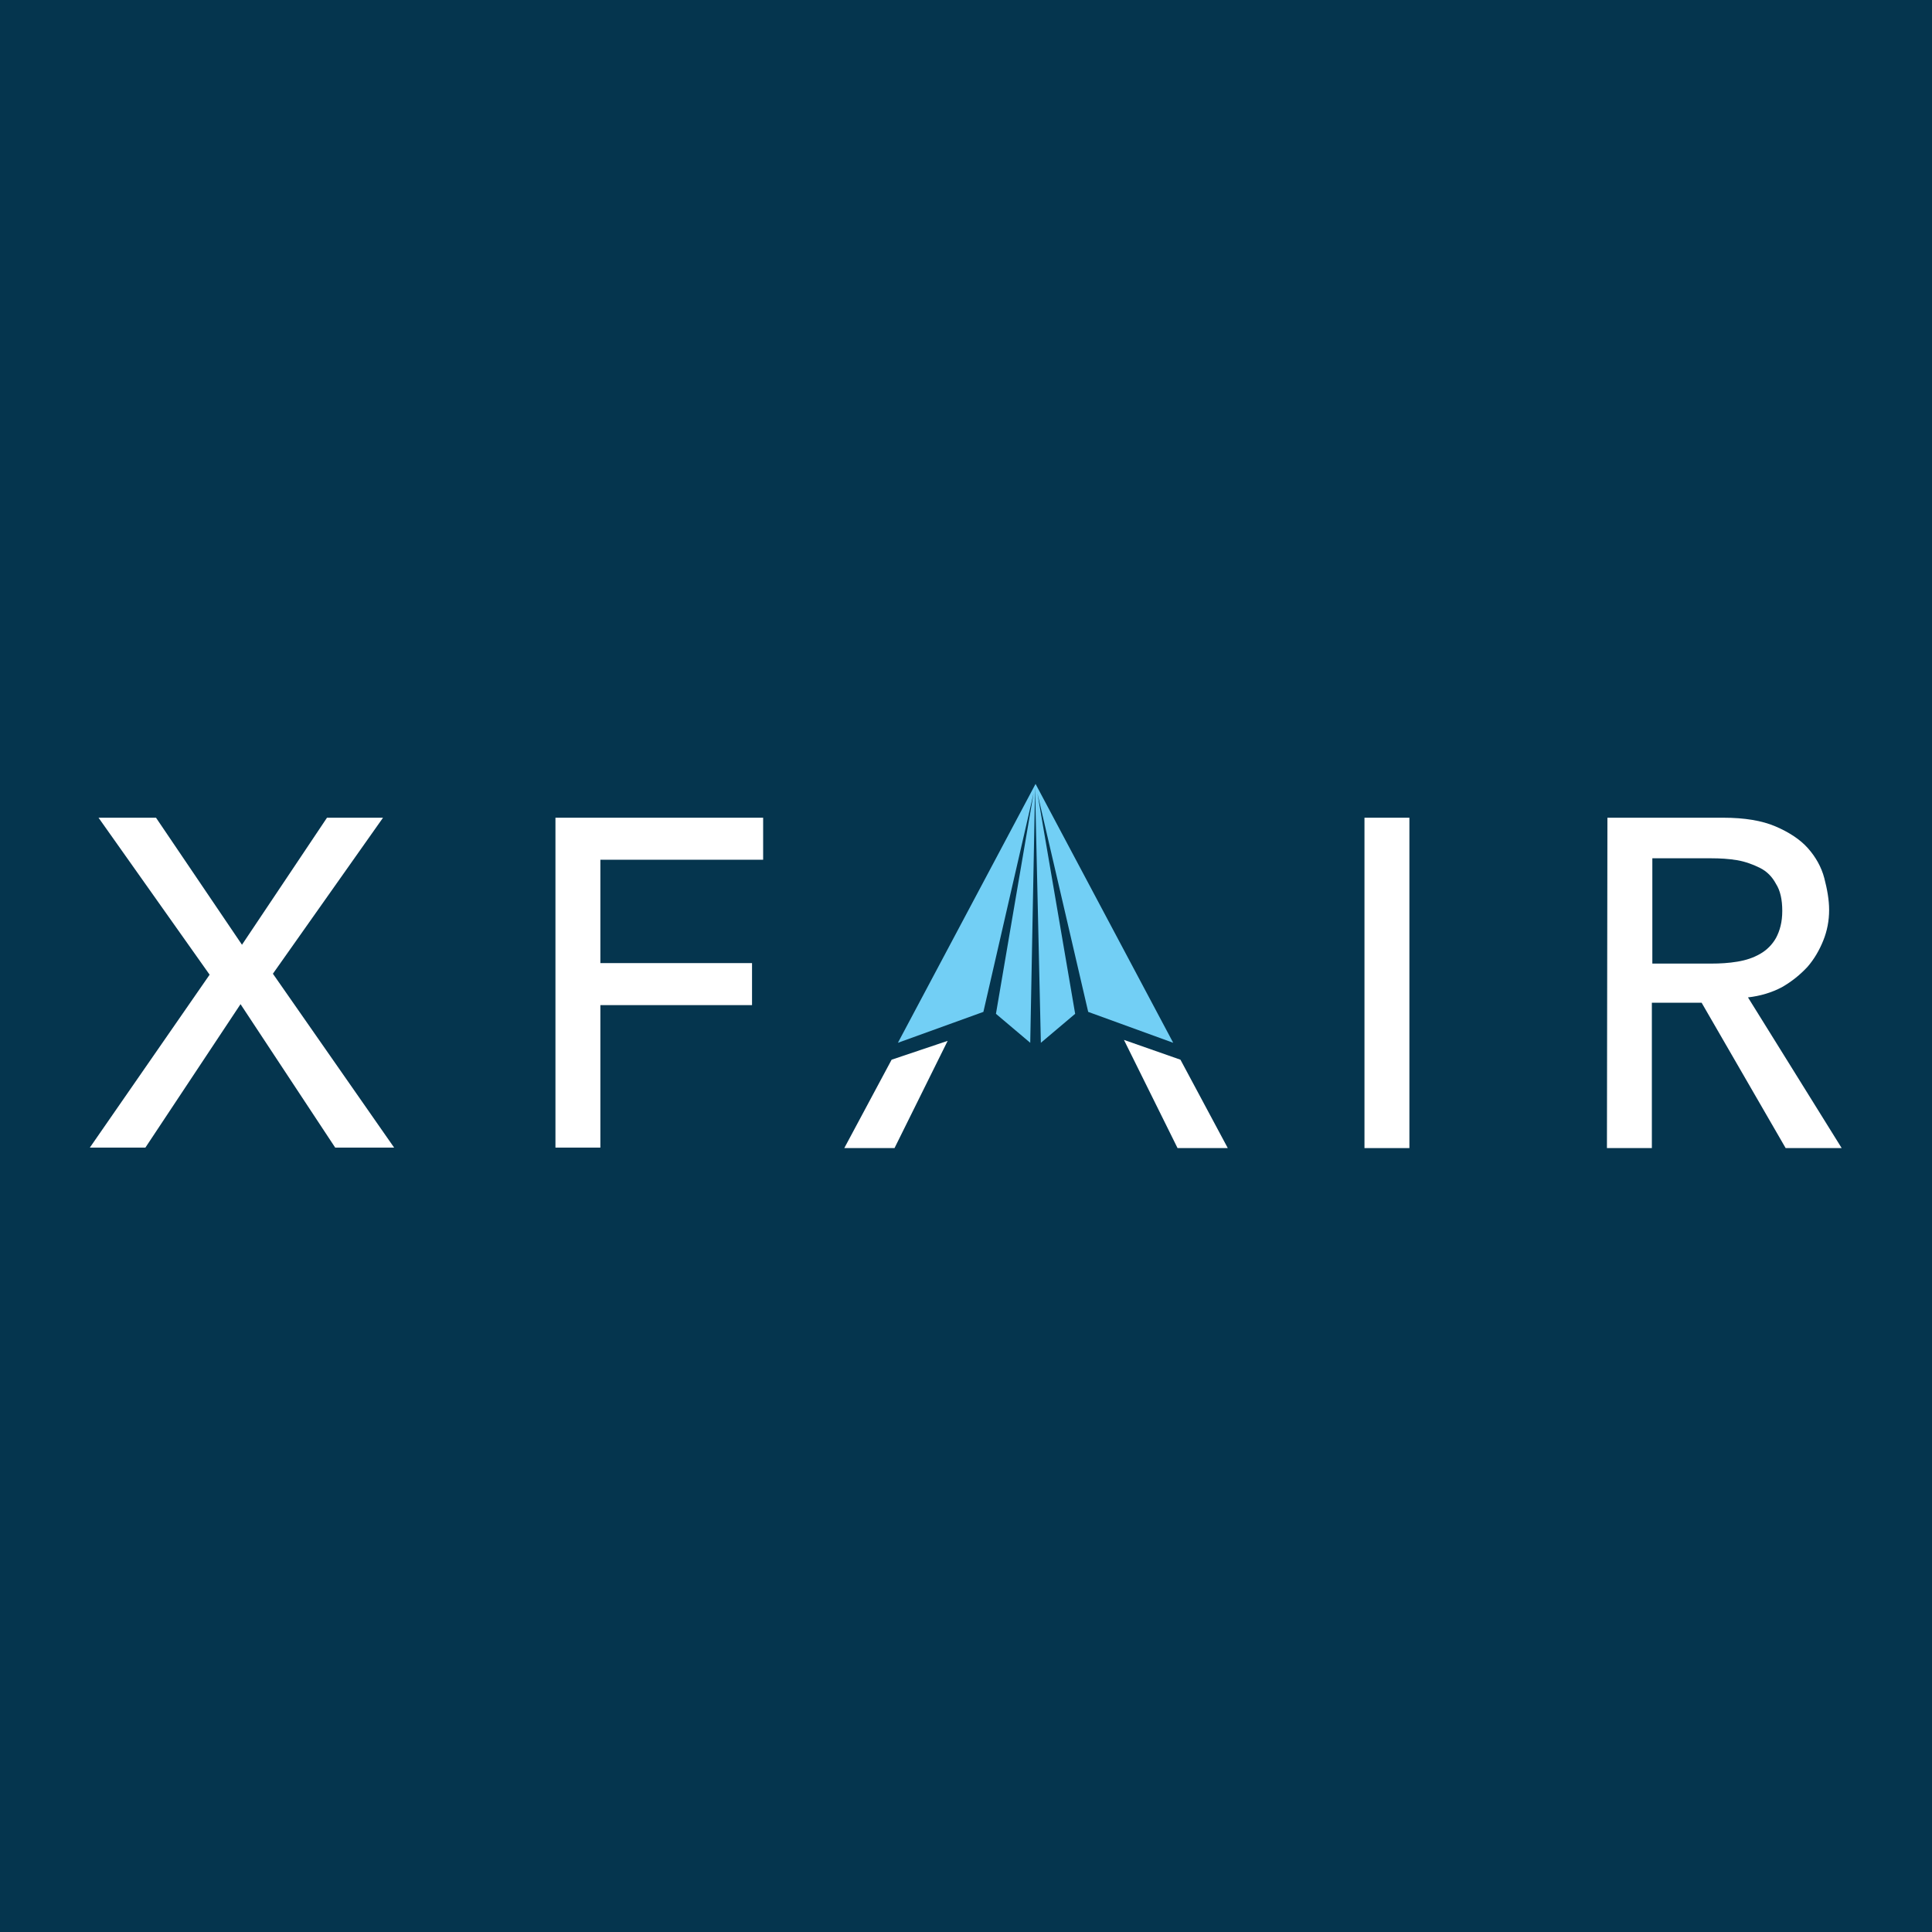
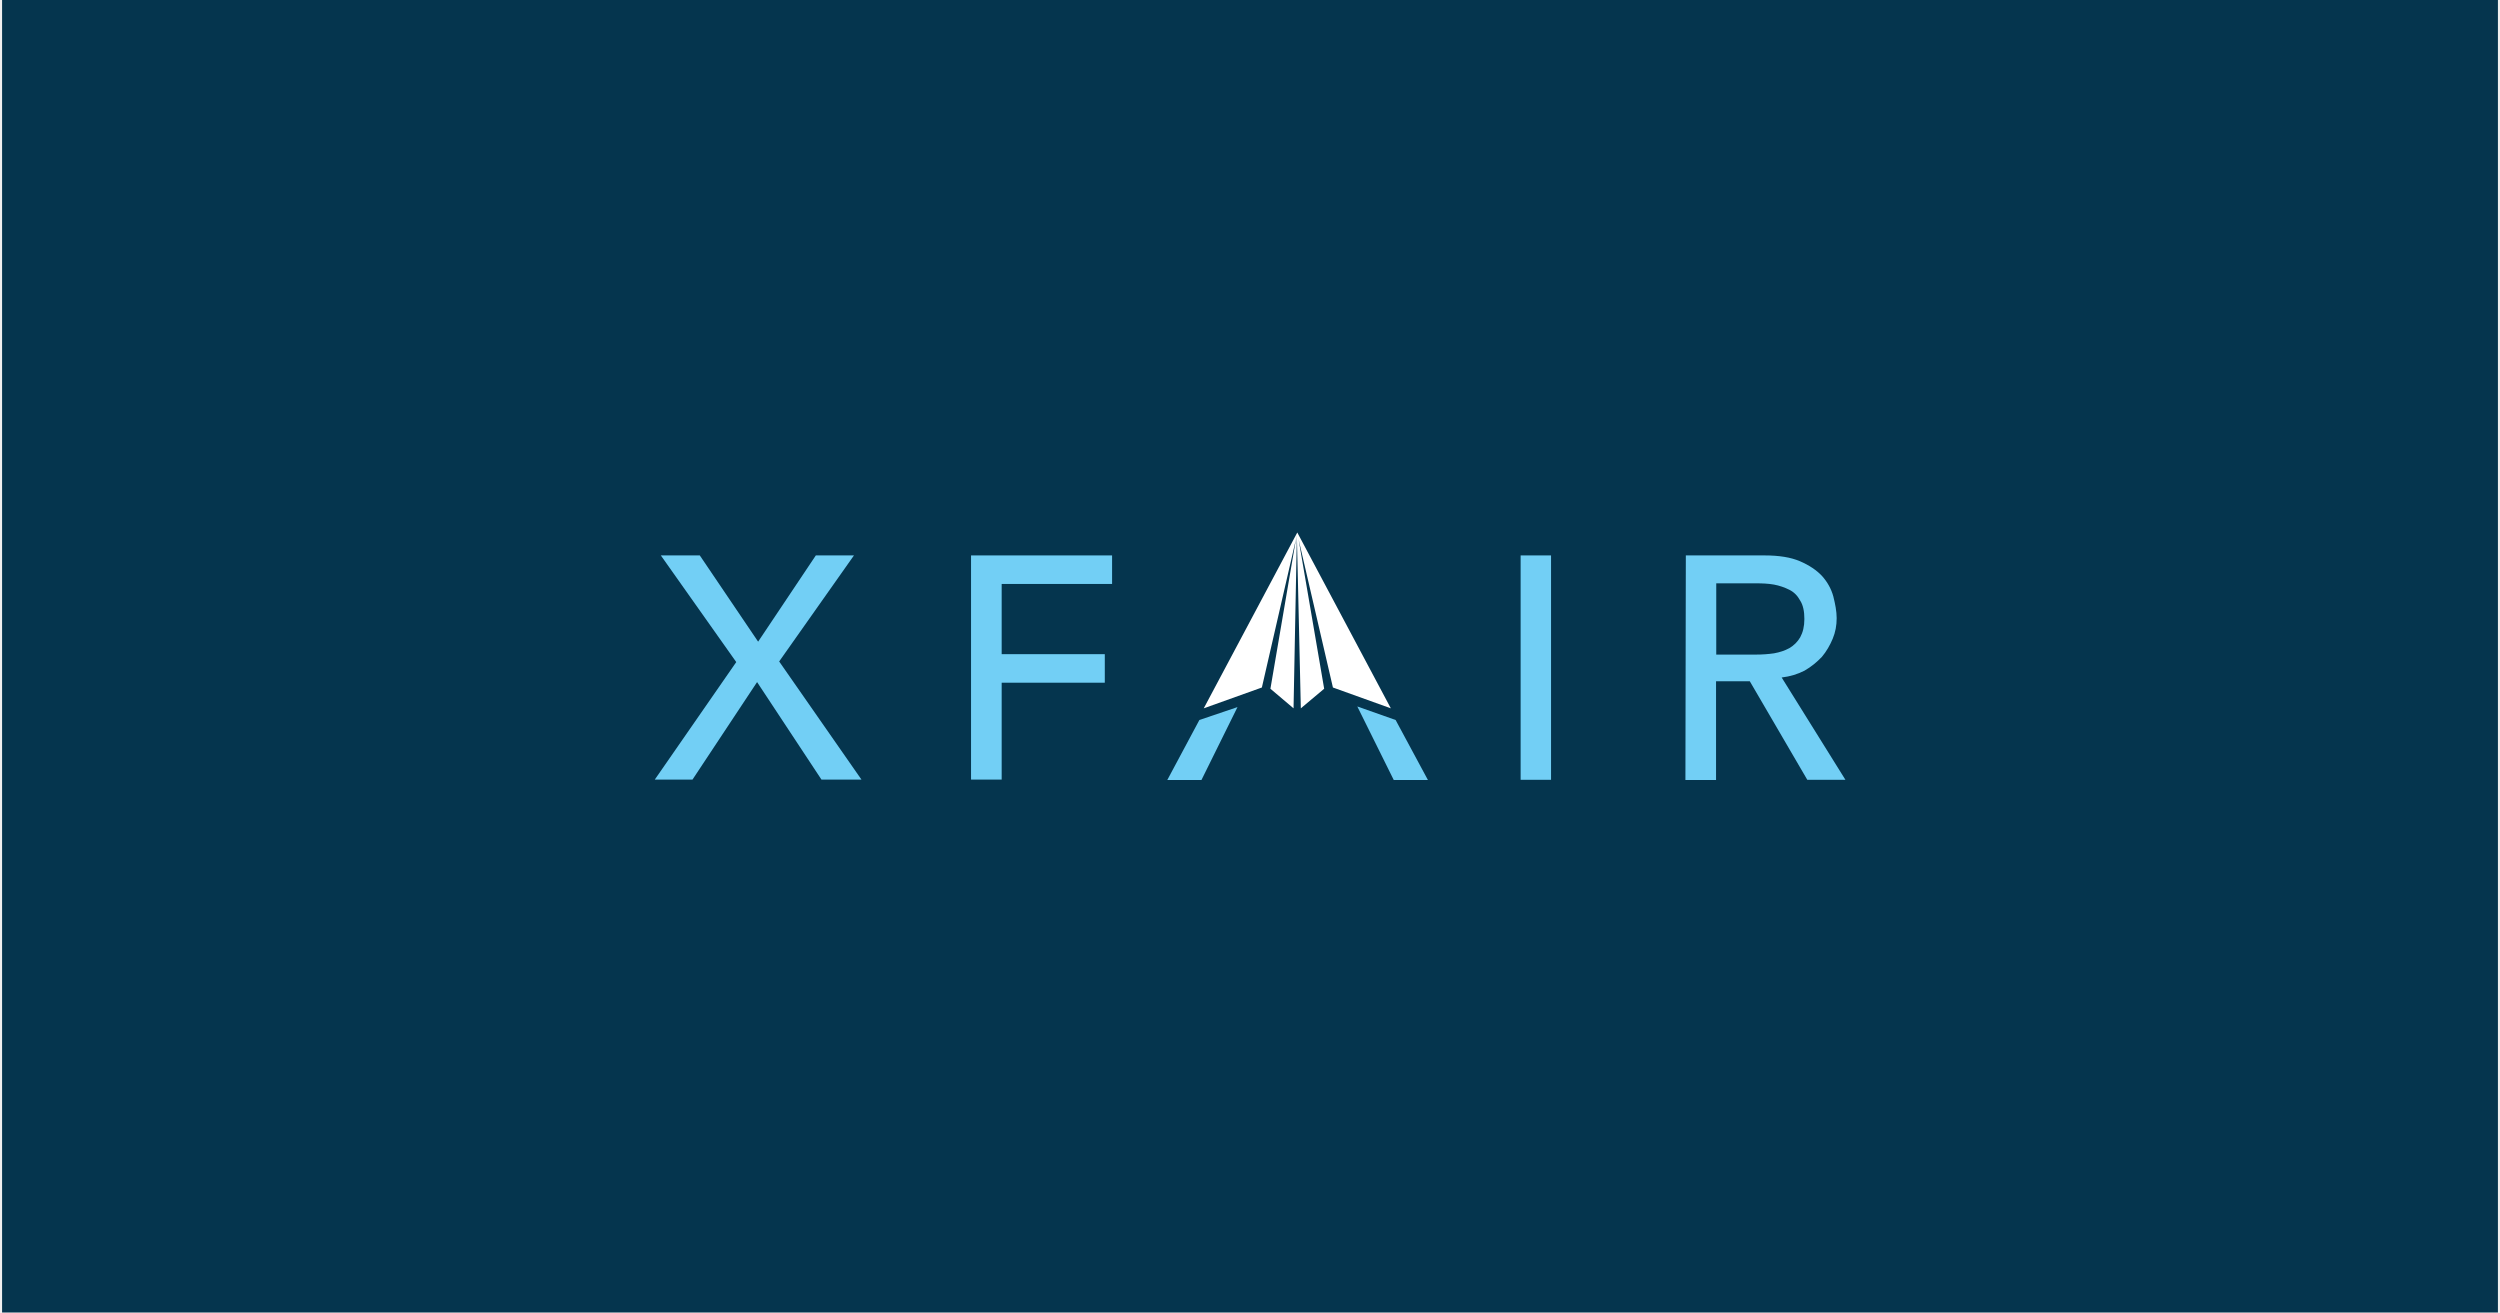
- <svg xmlns="http://www.w3.org/2000/svg" version="1.1" id="Layer_1" x="0px" y="0px" viewBox="0 0 400 400" style="enable-background:new 0 0 400 400;" xml:space="preserve">
+ <svg xmlns="http://www.w3.org/2000/svg" version="1.1" id="Layer_1" x="0px" y="0px" viewBox="-400 -115 1200 630" style="enable-background:new -400 -115 1200 630;" xml:space="preserve">
  <style type="text/css">
	.st0{fill:#05354E;}
- 	.st1{fill:#72CFF5;}
- 	.st2{fill:#FFFFFF;}
+ 	.st1{fill:#FFFFFF;}
+ 	.st2{fill:#72CFF5;}
</style>
  <g id="XMLID_3_">
-     <rect id="XMLID_11_" class="st0" width="400" height="400" />
+     <rect id="XMLID_11_" x="-399" y="-115" class="st0" width="1198" height="630" />
    <g id="XMLID_4_">
      <g id="XMLID_5_">
-         <polygon id="XMLID_2_" class="st1" points="214,164.2 206.2,209.9 213.3,215.9 214.3,163.1 215.5,215.9 222.6,209.9 214.8,164.3      225.3,209.5 242.9,215.9 214.4,162.3 185.9,215.9 203.6,209.5    " />
+         <polygon id="XMLID_2_" class="st1" points="222.1,143.6 209.8,215.6 220.9,225 222.5,141.9 224.4,225 235.6,215.6 223.3,143.8      239.8,215 267.6,225 222.7,140.6 177.8,225 205.7,215    " />
      </g>
    </g>
-     <polygon id="XMLID_36_" class="st2" points="184.6,219.4 174.8,237.7 185.2,237.7 196.2,215.5  " />
-     <path id="XMLID_10_" class="st2" d="M43.4,201.8l-23-32.5h11.9l17.8,26.3l17.6-26.3h11.6l-22.8,32.3l25.1,36H69.4l-19.6-29.7   l-19.7,29.7H18.6L43.4,201.8z" />
-     <path id="XMLID_9_" class="st2" d="M115,169.3h43v8.7h-33.7v21.4h31.4v8.7h-31.4v29.5H115V169.3z" />
-     <path id="XMLID_8_" class="st2" d="M282.5,169.3h9.3v68.4h-9.3V169.3z" />
-     <path id="XMLID_14_" class="st2" d="M332.8,169.3h24c4.4,0,8,0.6,10.8,1.8c2.8,1.2,5.1,2.7,6.7,4.5c1.6,1.8,2.8,3.9,3.4,6.2   s1,4.5,1,6.6c0,2.2-0.4,4.3-1.2,6.3c-0.8,2-1.9,3.9-3.3,5.5c-1.5,1.6-3.2,3-5.3,4.2c-2.1,1.1-4.4,1.8-7,2.1l19.4,31.2h-11.6   l-17.4-30.1h-10.3v30.1h-9.3L332.8,169.3L332.8,169.3z M342.1,199.5h12.2c1.8,0,3.6-0.1,5.4-0.4c1.8-0.3,3.3-0.8,4.7-1.6   s2.5-1.9,3.3-3.3c0.8-1.5,1.3-3.3,1.3-5.6s-0.4-4.2-1.3-5.6c-0.8-1.5-1.9-2.6-3.3-3.3s-3-1.3-4.7-1.6c-1.8-0.3-3.6-0.4-5.4-0.4   h-12.2V199.5z" />
-     <polygon id="XMLID_1_" class="st2" points="232.7,215.3 243.8,237.7 254.2,237.7 244.4,219.4  " />
+     <polygon id="XMLID_36_" class="st2" points="175.7,230.6 160.3,259.4 176.7,259.4 194,224.4  " />
+     <path id="XMLID_10_" class="st2" d="M-46.6,202.8l-36.2-51.2h18.7l28,41.4l27.7-41.4H9.9L-26,202.5l39.5,56.7H-5.7l-30.9-46.8   l-31,46.8h-18.1L-46.6,202.8z" />
+     <path id="XMLID_9_" class="st2" d="M66.1,151.6h67.7v13.7H80.8v33.7h49.5v13.7H80.8v46.5H66.1V151.6z" />
+     <path id="XMLID_8_" class="st2" d="M329.9,151.6h14.6v107.7h-14.6V151.6z" />
+     <path id="XMLID_14_" class="st2" d="M409.2,151.6H447c6.9,0,12.6,0.9,17,2.8c4.4,1.9,8,4.3,10.6,7.1c2.5,2.8,4.4,6.1,5.4,9.8   c0.9,3.6,1.6,7.1,1.6,10.4c0,3.5-0.6,6.8-1.9,9.9c-1.3,3.1-3,6.1-5.2,8.7c-2.4,2.5-5,4.7-8.3,6.6c-3.3,1.7-6.9,2.8-11,3.3   l30.6,49.1h-18.3L439.9,212h-16.2v47.4H409L409.2,151.6L409.2,151.6z M423.8,199.2H443c2.8,0,5.7-0.2,8.5-0.6   c2.8-0.5,5.2-1.3,7.4-2.5c2.2-1.3,3.9-3,5.2-5.2c1.3-2.4,2-5.2,2-8.8c0-3.6-0.6-6.6-2-8.8c-1.3-2.4-3-4.1-5.2-5.2   c-2.2-1.1-4.7-2-7.4-2.5c-2.8-0.5-5.7-0.6-8.5-0.6h-19.2V199.2z" />
+     <polygon id="XMLID_1_" class="st2" points="251.5,224.1 269,259.4 285.4,259.4 269.9,230.6  " />
  </g>
</svg>
